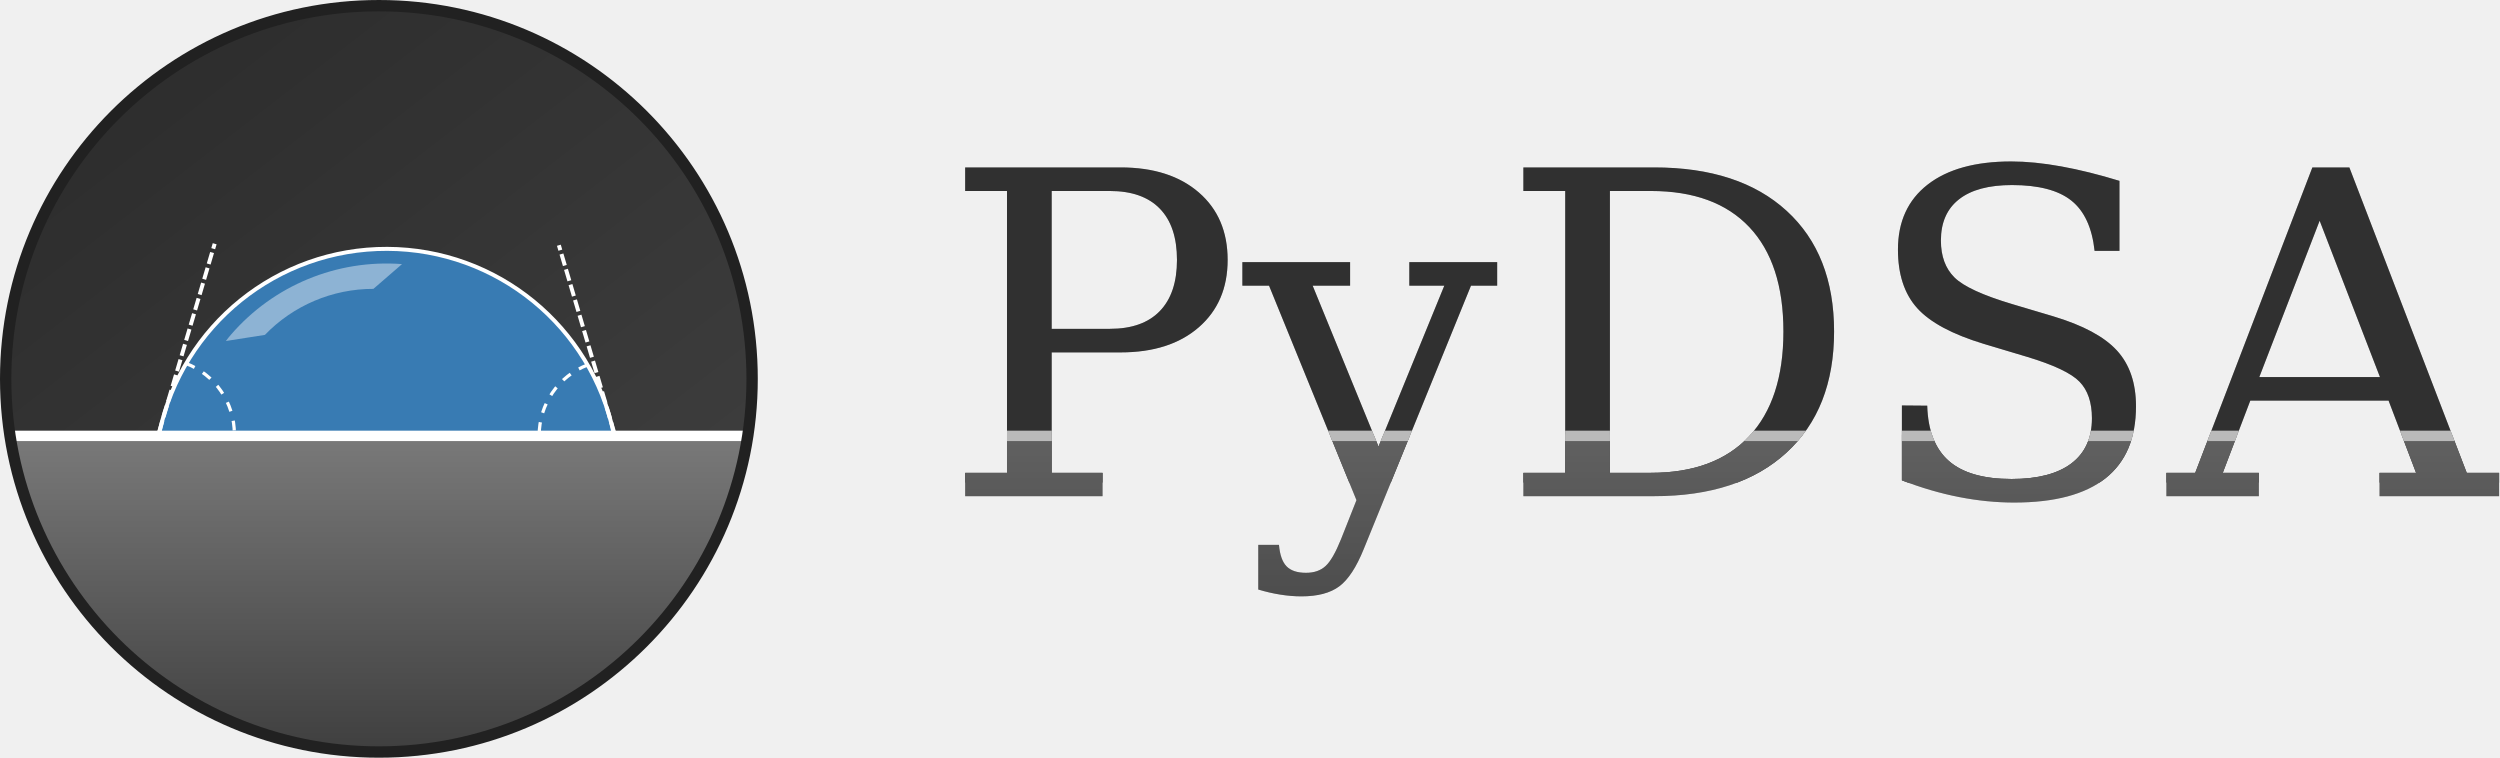
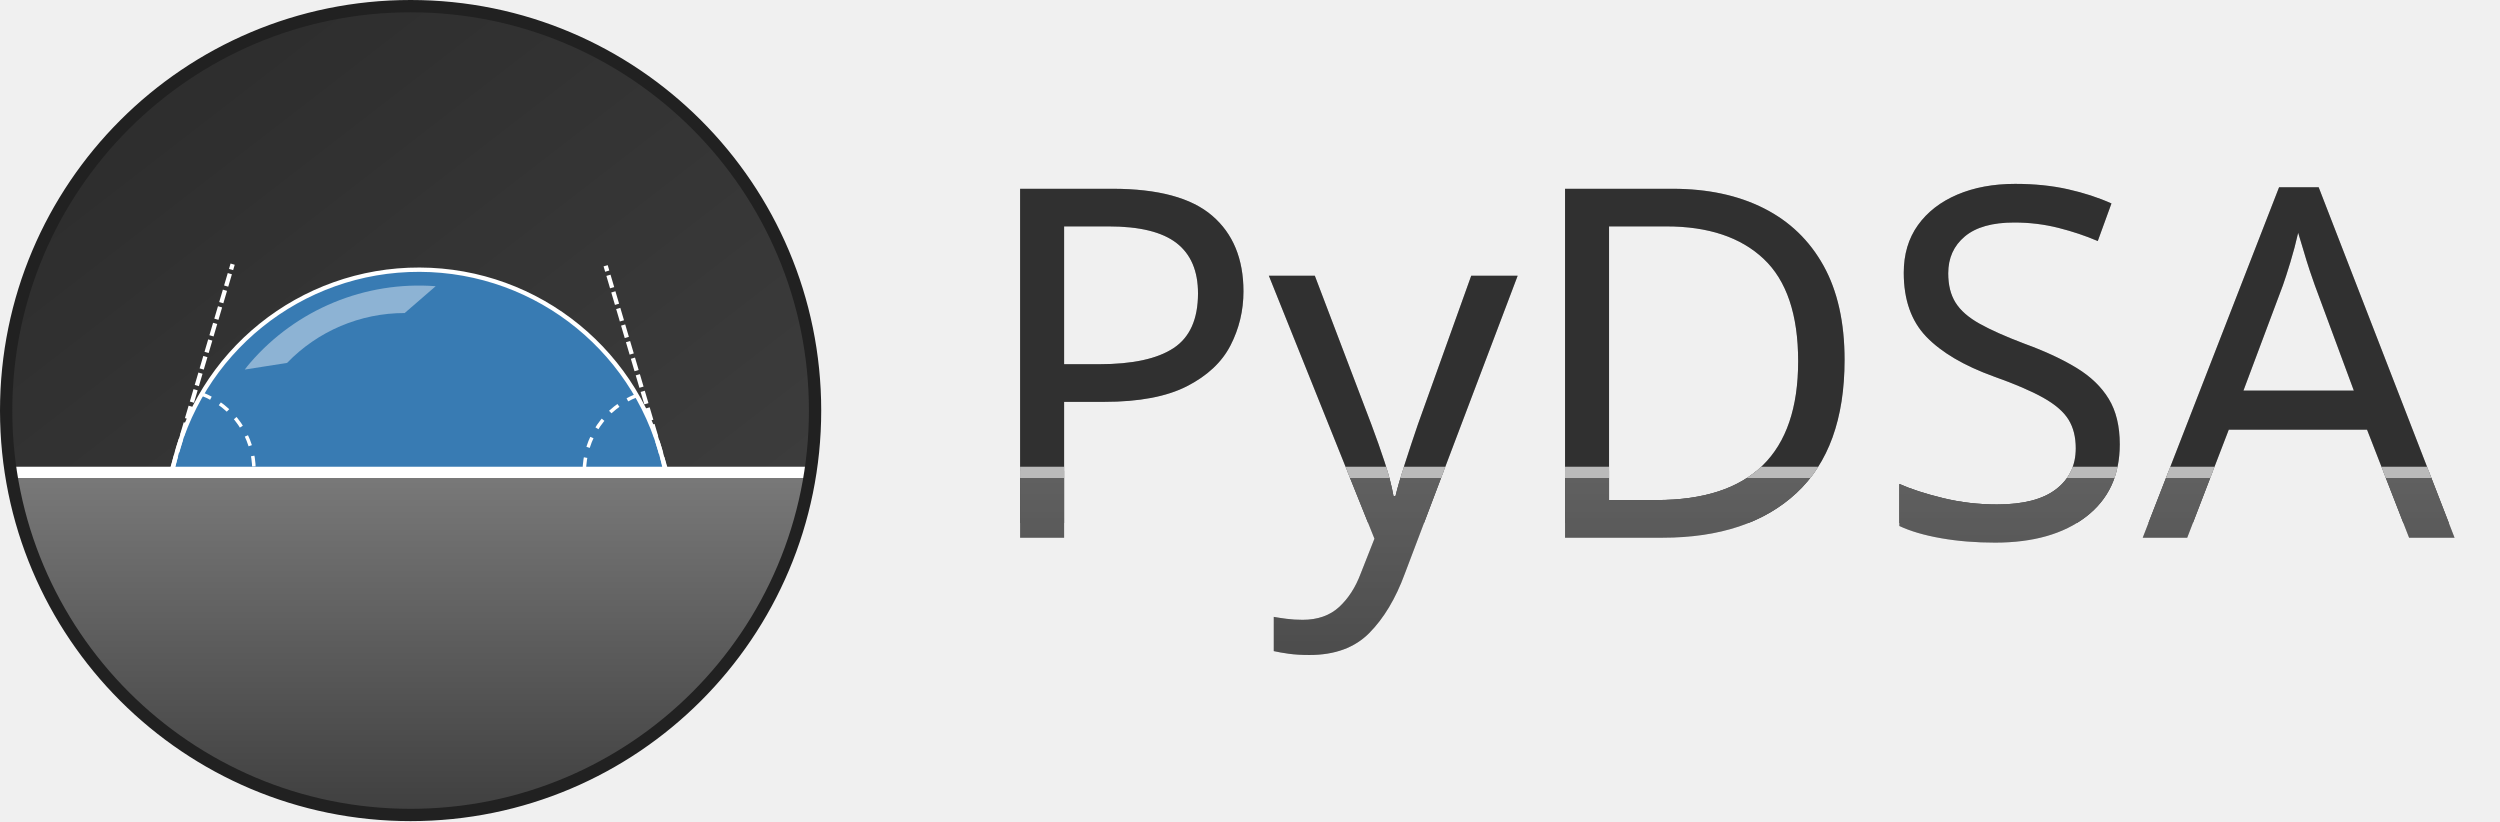
- <svg xmlns="http://www.w3.org/2000/svg" xmlns:xlink="http://www.w3.org/1999/xlink" width="1542.327" height="467.442" id="svg2169" version="1.0" viewBox="0 0 1079.629 327.209">
+ <svg xmlns="http://www.w3.org/2000/svg" xmlns:xlink="http://www.w3.org/1999/xlink" width="1423.199" height="467.442" id="svg2169" version="1.0" viewBox="0 0 996.239 327.209">
  <defs id="defs2171">
    <linearGradient id="linearGradient11301">
      <stop id="stop11303" offset="0" style="stop-color:#ffe052;stop-opacity:1" />
      <stop id="stop11305" offset="1" style="stop-color:#ffc331;stop-opacity:1" />
    </linearGradient>
    <linearGradient id="linearGradient9515">
      <stop id="stop9517" offset="0" style="stop-color:#387eb8;stop-opacity:1" />
      <stop id="stop9519" offset="1" style="stop-color:#366994;stop-opacity:1" />
    </linearGradient>
    <linearGradient xlink:href="#linearGradient9515" id="linearGradient1002" x1="261.187" y1="154.953" x2="404.933" y2="324.547" gradientUnits="userSpaceOnUse" />
    <filter style="color-interpolation-filters:sRGB" id="filter1701">
      <feGaussianBlur stdDeviation="10 10" result="blur" id="feGaussianBlur1699" />
    </filter>
    <linearGradient xlink:href="#linearGradient9515" id="linearGradient1814" x1="-1331.357" y1="783.59" x2="-1143.308" y2="974.509" gradientUnits="userSpaceOnUse" />
    <filter style="color-interpolation-filters:sRGB" id="filter1854">
      <feGaussianBlur stdDeviation="3" result="blur" id="feGaussianBlur1852" />
    </filter>
    <linearGradient xlink:href="#linearGradient9515" id="linearGradient2119" gradientUnits="userSpaceOnUse" gradientTransform="matrix(1.755352,0,0,1.755352,-1112.607,609.3801)" x1="89.137" y1="111.921" x2="147.777" y2="168.101" />
    <linearGradient xlink:href="#linearGradient9515" id="linearGradient6188" gradientUnits="userSpaceOnUse" x1="-1331.357" y1="783.59" x2="-1143.308" y2="974.509" gradientTransform="translate(427.3248,-845.5461)" />
    <linearGradient xlink:href="#linearGradient9515" id="linearGradient6190" gradientUnits="userSpaceOnUse" gradientTransform="matrix(1.755352,0,0,1.755352,-1112.607,609.3801)" x1="55.549" y1="77.07" x2="110.149" y2="131.853" />
    <linearGradient xlink:href="#linearGradient11301" id="linearGradient6192" gradientUnits="userSpaceOnUse" gradientTransform="matrix(1.755352,0,0,1.755352,-1112.607,609.3801)" x1="89.137" y1="111.921" x2="147.777" y2="168.101" />
    <linearGradient xlink:href="#linearGradient1277" id="linearGradient1279" x1="-1456.429" y1="565.44" x2="-1283.199" y2="789.593" gradientUnits="userSpaceOnUse" gradientTransform="translate(0,0.3125)" />
    <linearGradient id="linearGradient1277">
      <stop style="stop-color:#2d2d2d;stop-opacity:1;" offset="0" id="stop1273" />
      <stop style="stop-color:#3c3c3c;stop-opacity:1" offset="1" id="stop1275" />
    </linearGradient>
    <linearGradient xlink:href="#linearGradient4700" id="linearGradient1271" gradientUnits="userSpaceOnUse" x1="-1345.747" y1="1354.472" x2="-1345.747" y2="1174.022" />
    <linearGradient id="linearGradient4700">
      <stop style="stop-color:#2d2d2d;stop-opacity:1;" offset="0" id="stop4696" />
      <stop style="stop-color:#7a7a7a;stop-opacity:1" offset="1" id="stop4698" />
    </linearGradient>
    <clipPath clipPathUnits="userSpaceOnUse" id="clipPath4706">
      <circle style="opacity:1;fill:#2d2d2d;fill-opacity:1;stroke:none;stroke-width:7;stroke-linecap:round;stroke-linejoin:bevel;stroke-miterlimit:4;stroke-dasharray:none;stroke-dashoffset:0;stroke-opacity:0.961;paint-order:normal" id="circle4708" cx="-1347.717" cy="1150.925" r="163" />
    </clipPath>
    <clipPath clipPathUnits="userSpaceOnUse" id="clipPath4718">
      <circle style="opacity:1;fill:#2d2d2d;fill-opacity:1;stroke:none;stroke-width:13.418;stroke-linecap:round;stroke-linejoin:bevel;stroke-miterlimit:4;stroke-dasharray:none;stroke-dashoffset:0;stroke-opacity:0.961;paint-order:normal" id="circle4720" cx="-821.311" cy="500.024" r="312.452" />
    </clipPath>
    <clipPath clipPathUnits="userSpaceOnUse" id="clipPath4712">
      <circle style="opacity:1;fill:none;fill-opacity:1;stroke:#ffffff;stroke-width:13.418;stroke-linecap:round;stroke-linejoin:bevel;stroke-miterlimit:4;stroke-dasharray:none;stroke-dashoffset:0;stroke-opacity:1;paint-order:normal" id="circle4714" cx="-821.311" cy="500.024" r="312.452" />
    </clipPath>
    <linearGradient xlink:href="#linearGradient4700" id="linearGradient1271-4" gradientUnits="userSpaceOnUse" x1="-1345.747" y1="1354.472" x2="-1345.747" y2="1174.022" />
    <linearGradient xlink:href="#linearGradient4700" id="linearGradient2267" gradientUnits="userSpaceOnUse" x1="-1345.747" y1="1354.472" x2="-1345.747" y2="1174.022" />
-     <clipPath clipPathUnits="userSpaceOnUse" id="clipPath2283">
-       <text xml:space="preserve" style="font-style:normal;font-variant:normal;font-weight:normal;font-stretch:normal;font-size:194.757px;line-height:73.034px;font-family:'dejavu serif';-inkscape-font-specification:'dejavu serif';font-variant-ligatures:normal;font-variant-position:normal;font-variant-caps:normal;font-variant-numeric:normal;font-variant-alternates:normal;font-feature-settings:normal;text-indent:0;text-align:start;text-decoration:none;text-decoration-line:none;text-decoration-style:solid;text-decoration-color:#000000;letter-spacing:0px;word-spacing:0px;text-transform:none;writing-mode:lr-tb;direction:ltr;text-orientation:mixed;dominant-baseline:auto;baseline-shift:baseline;text-anchor:start;white-space:normal;shape-padding:0;opacity:1;vector-effect:none;fill:#393939;fill-opacity:1;stroke:#08131b;stroke-width:0.7px;stroke-linecap:butt;stroke-linejoin:miter;stroke-miterlimit:4;stroke-dasharray:none;stroke-dashoffset:0;stroke-opacity:1" x="297.567" y="-165.975" id="text2287">
-         <tspan id="tspan2285" x="297.567" y="-165.975" style="font-style:normal;font-variant:normal;font-weight:normal;font-stretch:normal;font-family:'dejavu serif';-inkscape-font-specification:'dejavu serif';fill:#393939;fill-opacity:1;stroke:#08131b;stroke-width:0.7px;stroke-opacity:1">PyDSA</tspan>
+     <clipPath clipPathUnits="userSpaceOnUse" id="clipPath870">
+       <text id="text874" y="-165.975" x="297.567" style="font-style:normal;font-variant:normal;font-weight:normal;font-stretch:normal;font-size:194.757px;line-height:73.034px;font-family:'dejavu serif';-inkscape-font-specification:'dejavu serif';font-variant-ligatures:normal;font-variant-position:normal;font-variant-caps:normal;font-variant-numeric:normal;font-variant-alternates:normal;font-feature-settings:normal;text-indent:0;text-align:start;text-decoration:none;text-decoration-line:none;text-decoration-style:solid;text-decoration-color:#000000;letter-spacing:0px;word-spacing:0px;text-transform:none;writing-mode:lr-tb;direction:ltr;text-orientation:mixed;dominant-baseline:auto;baseline-shift:baseline;text-anchor:start;white-space:normal;shape-padding:0;opacity:1;vector-effect:none;fill:#393939;fill-opacity:1;stroke:#08131b;stroke-width:0.7px;stroke-linecap:butt;stroke-linejoin:miter;stroke-miterlimit:4;stroke-dasharray:none;stroke-dashoffset:0;stroke-opacity:1" xml:space="preserve">
+         <tspan style="font-style:normal;font-variant:normal;font-weight:normal;font-stretch:normal;font-family:'droid serif';-inkscape-font-specification:'droid serif';fill:#393939;fill-opacity:1;stroke:#08131b;stroke-width:0.7px;stroke-opacity:1" y="-165.975" x="297.567" id="tspan872">PyDSA</tspan>
      </text>
    </clipPath>
  </defs>
  <g transform="translate(1511.176,-532.2228)" id="g1269">
    <circle style="opacity:1;fill:url(#linearGradient1279);fill-opacity:1;stroke:none;stroke-width:3.5;stroke-linecap:round;stroke-linejoin:bevel;stroke-miterlimit:4;stroke-dasharray:none;stroke-dashoffset:0;stroke-opacity:1;paint-order:normal" id="circle1249" cx="-1347.54" cy="695.86" r="163" />
    <rect clip-path="url(#clipPath4706)" y="1175.272" x="-1512.497" height="155.299" width="335.75" id="rect1251" style="opacity:1;fill:url(#linearGradient1271);fill-opacity:1;stroke:none;stroke-width:21;stroke-linecap:round;stroke-linejoin:bevel;stroke-miterlimit:4;stroke-dasharray:none;stroke-dashoffset:0;stroke-opacity:0.961;paint-order:normal" transform="translate(0,-455.3768)" />
    <g clip-path="url(#clipPath4718)" style="stroke:#ffffff" transform="matrix(0.5216801,0,0,0.5216801,-919.2555,434.6952)" id="g1259">
      <path d="M -1002.664,544.788 A 192.222,192.222 0 0 1 -814.097,392.956 192.222,192.222 0 0 1 -626.539,546.034" id="path1253" style="opacity:1;fill:#387bb3;fill-opacity:1;stroke:#ffffff;stroke-width:3.301;stroke-linecap:round;stroke-linejoin:bevel;stroke-miterlimit:4;stroke-dasharray:none;stroke-dashoffset:0;stroke-opacity:1;paint-order:normal" />
      <path transform="matrix(1.230061,0,0,1.230061,195.661,-127.0128)" clip-path="url(#clipPath4712)" id="path1255" d="m -1196.496,548.582 h 759.954" style="fill:none;stroke:#ffffff;stroke-width:7;stroke-linecap:butt;stroke-linejoin:miter;stroke-miterlimit:4;stroke-dasharray:none;stroke-opacity:1" />
      <path id="path1257" d="m -915.349,464.164 c 23.513,-24.377 55.938,-38.128 89.807,-38.087 l 23.71,-20.508 c -54,-4.098 -106.509,17.756 -141.64,58.453 -2.173,2.517 -2.161,2.565 -4.197,5.224 z" style="opacity:1;fill:#f6f9fc;fill-opacity:0.447;stroke:none;stroke-width:2.633;stroke-linecap:round;stroke-linejoin:bevel;stroke-miterlimit:4;stroke-dasharray:none;stroke-dashoffset:0;stroke-opacity:1;paint-order:normal" />
    </g>
    <g transform="translate(-0.1767769,-455.3768)" id="g1265">
      <path transform="matrix(0.5216801,0,0,0.5216801,-919.2555,890.0719)" style="fill:none;stroke:#ffffff;stroke-width:3.301;stroke-linecap:butt;stroke-linejoin:miter;stroke-miterlimit:4;stroke-dasharray:9.903, 3.301;stroke-dashoffset:0;stroke-opacity:1" d="m -1002.664,544.788 46.069,-156.071" id="path1261" />
      <path style="opacity:1;fill:none;fill-opacity:1;stroke:#ffffff;stroke-width:1.4;stroke-linecap:butt;stroke-linejoin:bevel;stroke-miterlimit:4;stroke-dasharray:4.2, 4.2;stroke-dashoffset:0;stroke-opacity:1;paint-order:normal" id="path1263" d="m -1430.766,1144.528 a 32.602,32.602 0 0 1 20.975,30.567" />
    </g>
    <g id="use1267" transform="matrix(-1,0,0,1,-2688.122,-454.7269)">
      <path id="path2181" d="m -1002.664,544.788 46.069,-156.071" style="fill:none;stroke:#ffffff;stroke-width:3.301;stroke-linecap:butt;stroke-linejoin:miter;stroke-miterlimit:4;stroke-dasharray:9.903, 3.301;stroke-dashoffset:0;stroke-opacity:1" transform="matrix(0.5216801,0,0,0.5216801,-919.2555,890.0719)" />
      <path d="m -1430.766,1144.528 a 32.602,32.602 0 0 1 20.975,30.567" id="path2183" style="opacity:1;fill:none;fill-opacity:1;stroke:#ffffff;stroke-width:1.4;stroke-linecap:butt;stroke-linejoin:bevel;stroke-miterlimit:4;stroke-dasharray:4.2, 4.2;stroke-dashoffset:0;stroke-opacity:1;paint-order:normal" />
    </g>
    <ellipse cy="695.828" cx="-1347.55" id="circle1281" style="opacity:1;fill:none;fill-opacity:1;stroke:#212121;stroke-width:4.9;stroke-linecap:round;stroke-linejoin:bevel;stroke-miterlimit:4;stroke-dasharray:none;stroke-dashoffset:0;stroke-opacity:1;paint-order:normal" rx="161.176" ry="161.155" />
  </g>
-   <g id="g2253" transform="translate(108.4944,380.2514)" clip-path="url(#clipPath2283)">
+   <g id="g2253" transform="translate(90.0552,380.2514)" clip-path="url(#clipPath870)">
    <rect clip-path="none" y="-327.145" x="268.297" height="155.299" width="743.185" id="rect2227" style="opacity:1;fill:#303030;fill-opacity:1;stroke:none;stroke-width:21;stroke-linecap:round;stroke-linejoin:bevel;stroke-miterlimit:4;stroke-dasharray:none;stroke-dashoffset:0;stroke-opacity:0.961;paint-order:normal" mask="none" />
    <rect mask="none" transform="translate(1780.795,-1367.851)" style="opacity:1;fill:url(#linearGradient2267);fill-opacity:1;stroke:none;stroke-width:21;stroke-linecap:round;stroke-linejoin:bevel;stroke-miterlimit:4;stroke-dasharray:none;stroke-dashoffset:0;stroke-opacity:0.961;paint-order:normal" id="rect1251-6" width="743.185" height="155.299" x="-1512.497" y="1175.272" clip-path="none" />
    <path style="fill:none;stroke:#ffffff;stroke-width:7;stroke-linecap:butt;stroke-linejoin:miter;stroke-miterlimit:4;stroke-dasharray:none;stroke-opacity:1" d="M -1112.032,548.582 H 73.152" id="path1255-2" clip-path="none" transform="matrix(0.6416985,0,0,0.6416985,963.6116,-544.0392)" />
    <rect style="opacity:1;vector-effect:none;fill:#303030;fill-opacity:0.333;stroke:none;stroke-width:4.9;stroke-linecap:butt;stroke-linejoin:miter;stroke-miterlimit:4;stroke-dasharray:none;stroke-dashoffset:0;stroke-opacity:1;paint-order:markers fill stroke" id="rect2275" width="813.624" height="351.366" x="245.458" y="-365.112" />
  </g>
</svg>
